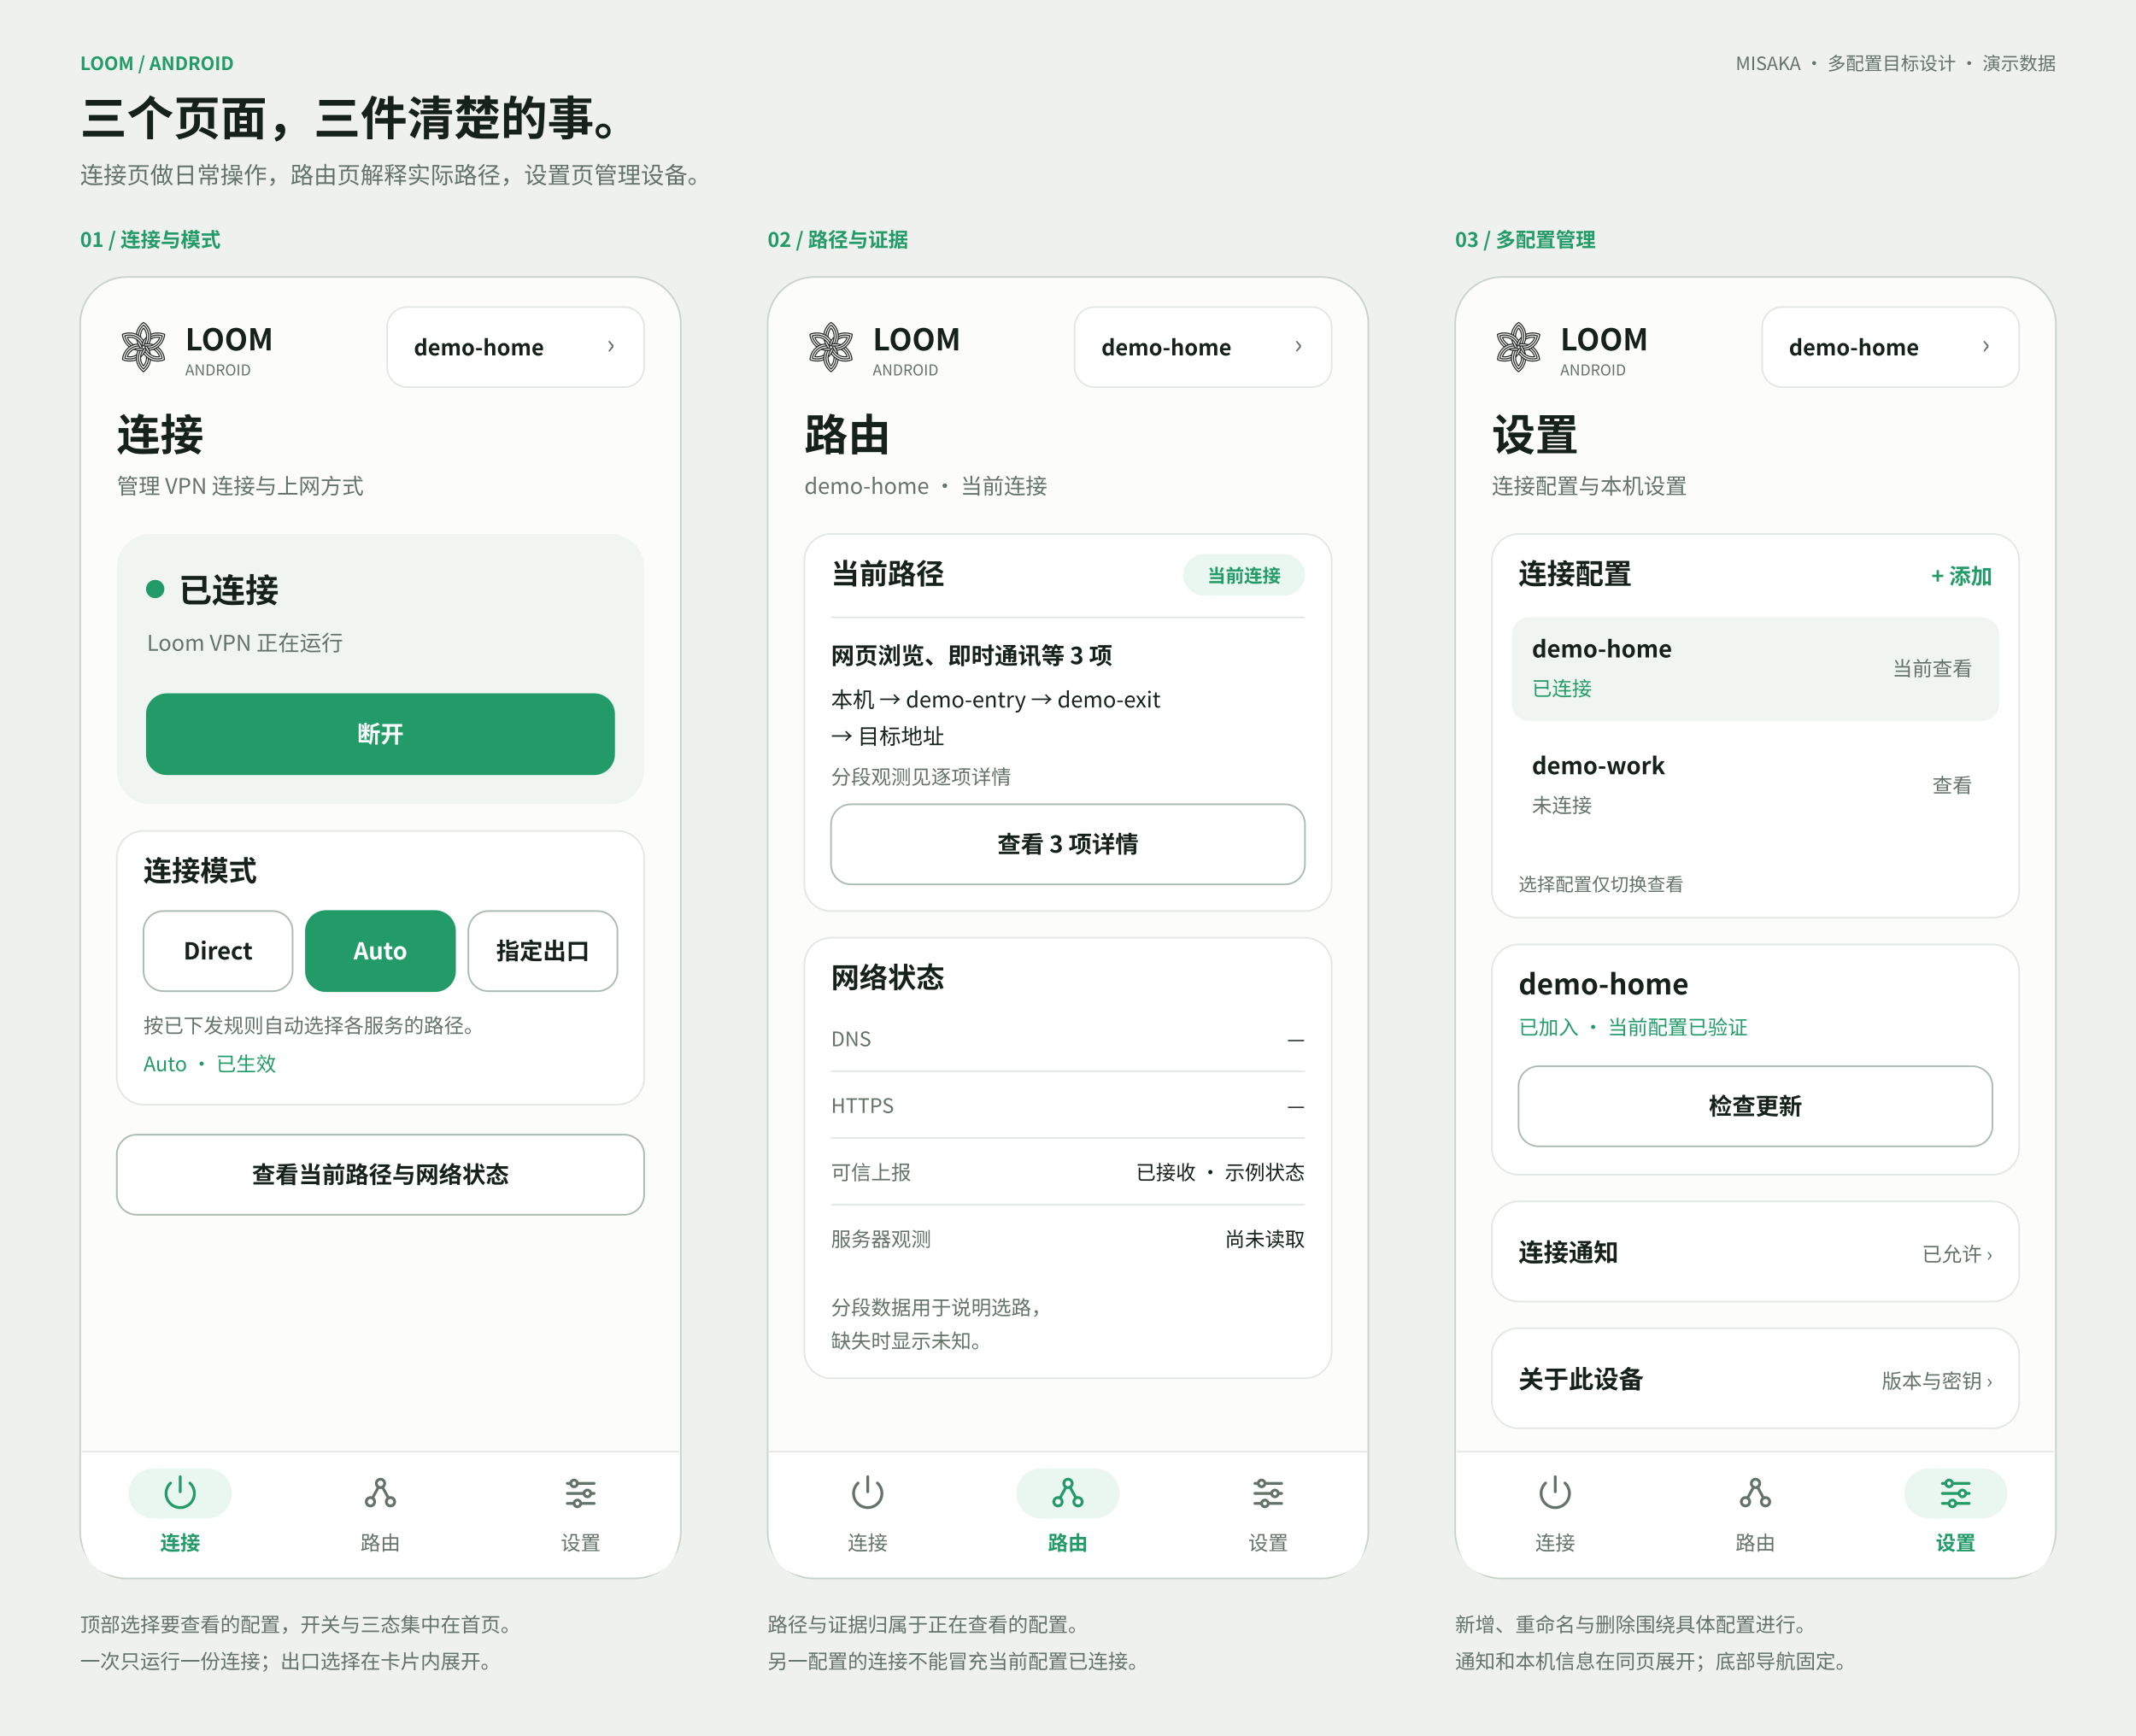
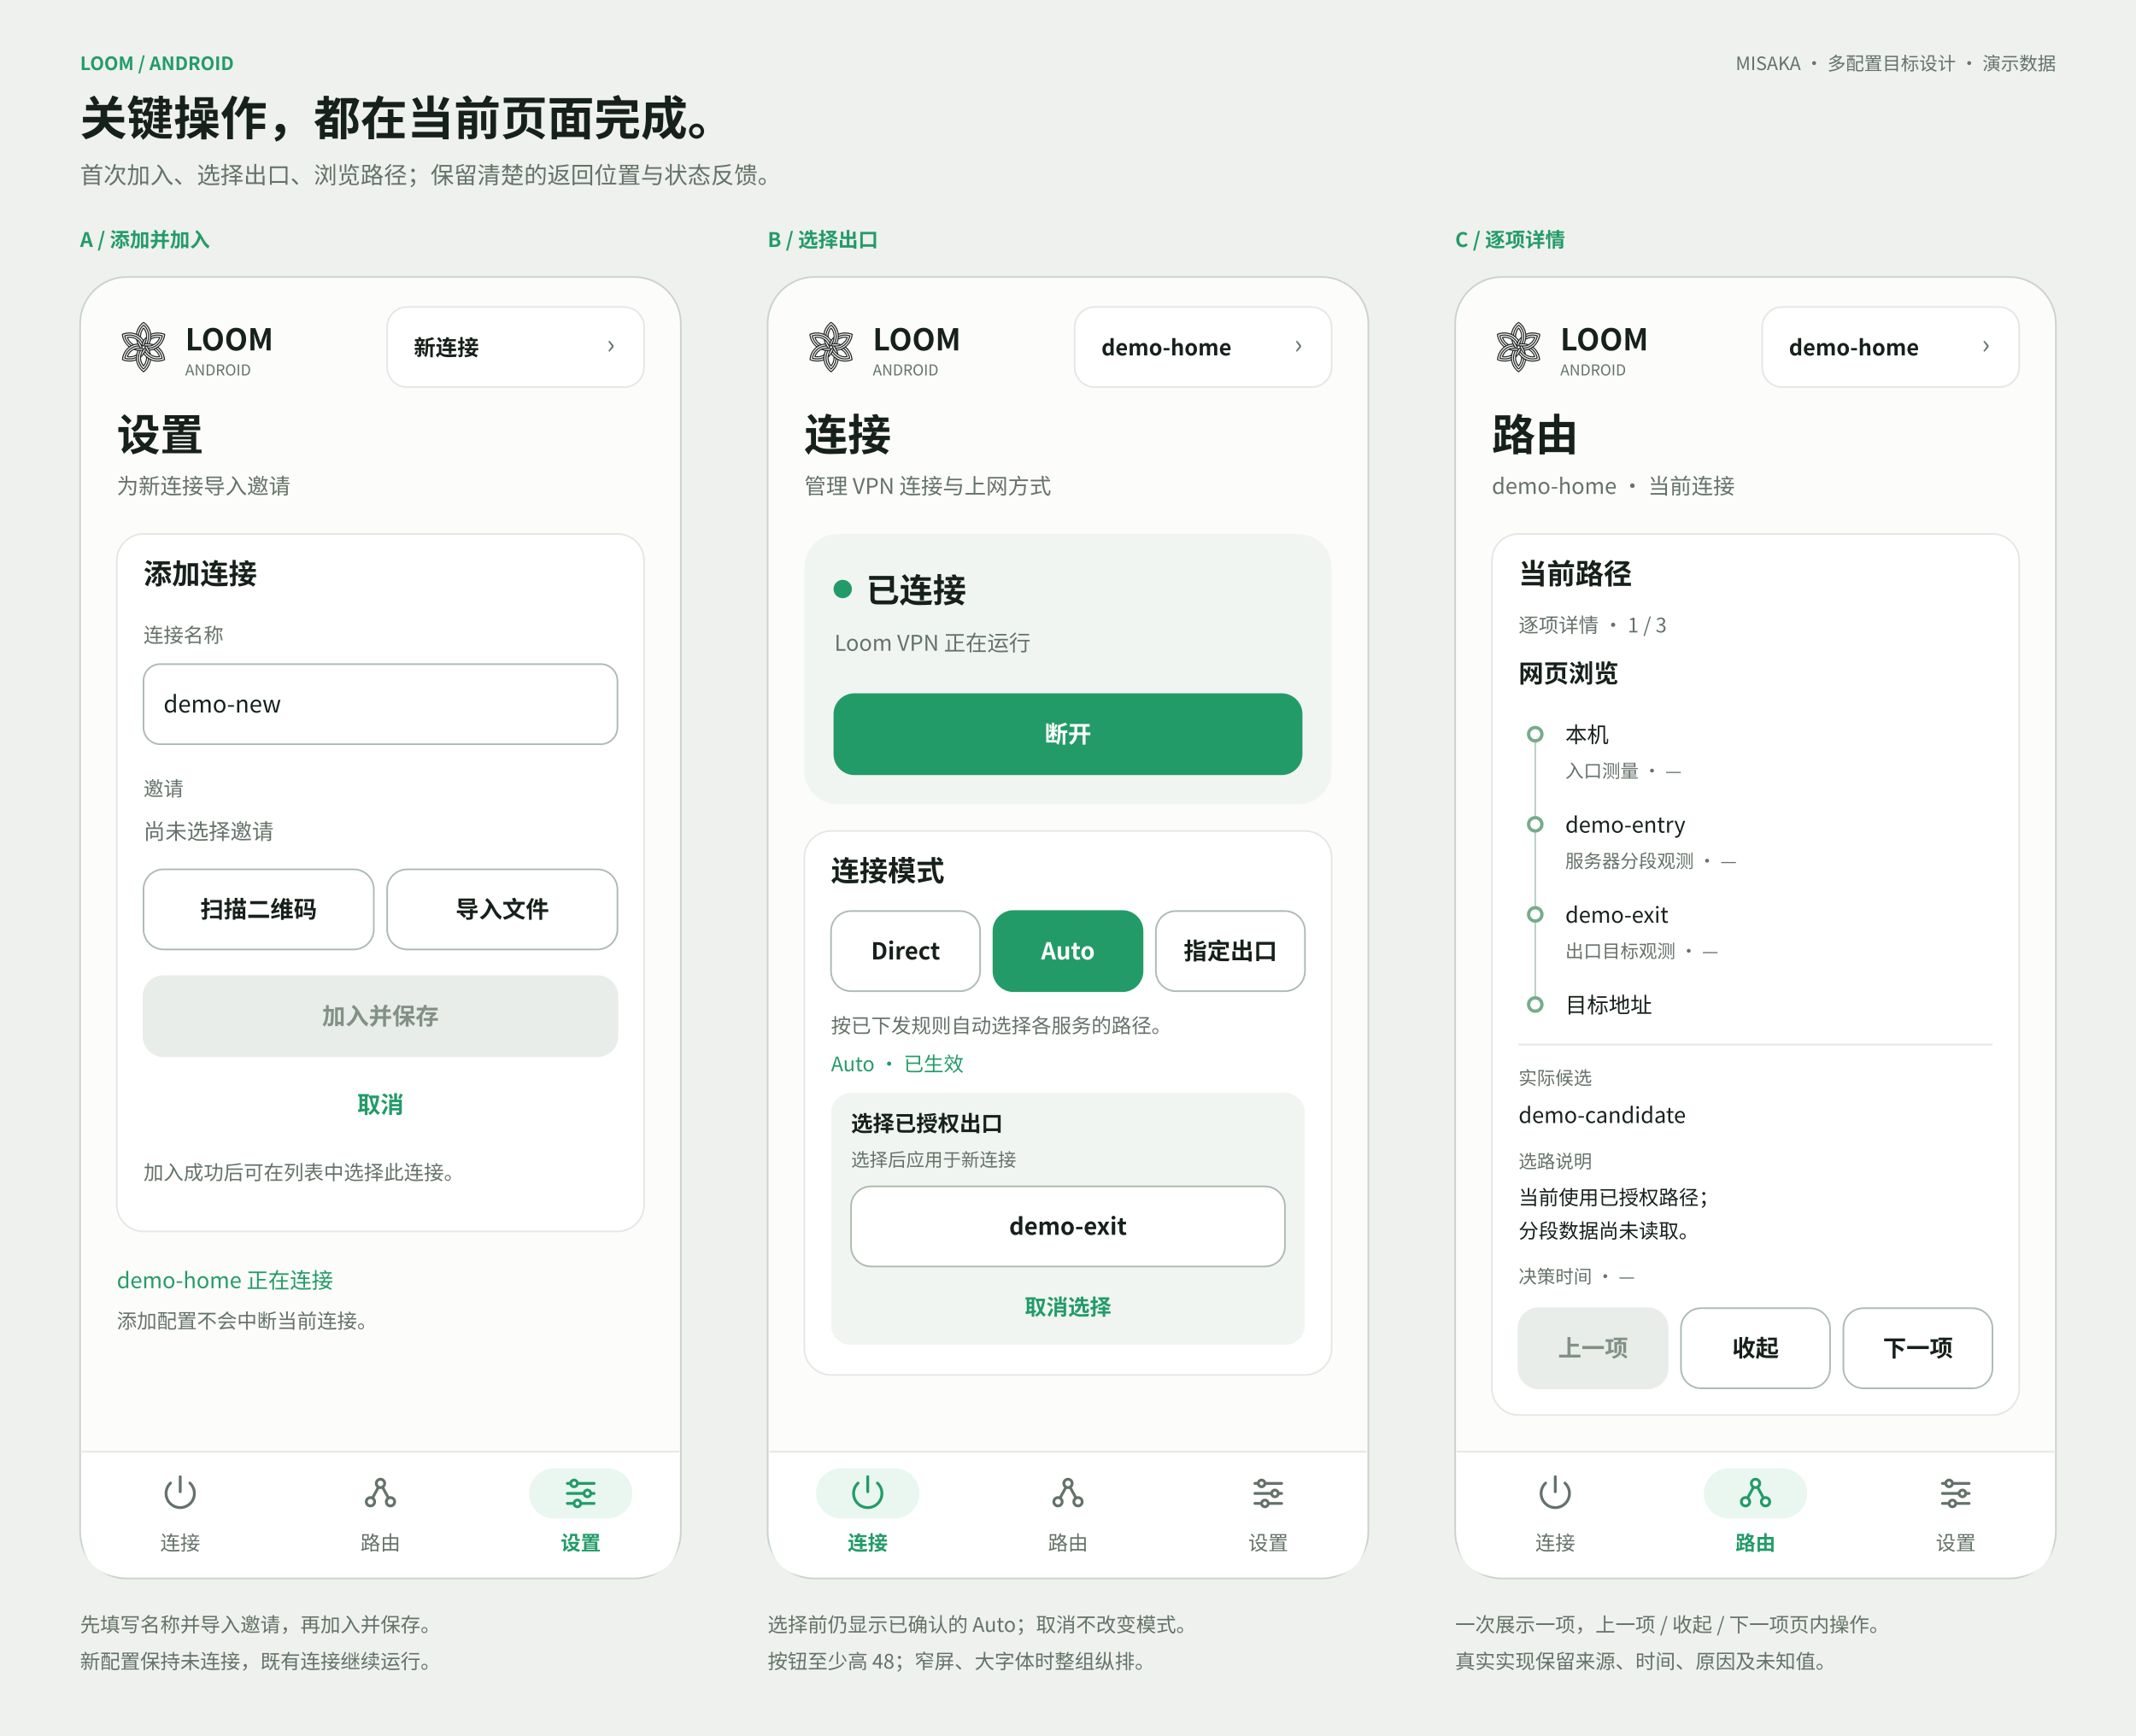
<svg xmlns="http://www.w3.org/2000/svg" width="1280" height="1040" viewBox="0 0 1280 1040" role="img" aria-labelledby="title description">
  <defs>
    <symbol id="loom-mark" viewBox="127 112 1000 1000">
      <g transform="translate(0,1254) scale(1,-1)">
        <path d="M616 1108 c-67 -49 -118 -133 -129 -209 0 -6 0 -6 -14 -1 -75 27 -166 24 -239 -6 -13 -5 -14 -7 -11 -29 12 -80 53 -155 115 -211 l9 -8 -6 -5 c-61 -53 -100 -121 -114 -200 -5 -31 -5 -38 4 -42 57 -26 138 -34 203 -20 13 2 22 5 39 10 14 5 14 5 15 -2 9 -70 60 -155 121 -204 17 -15 18 -15 34 -2 47 37 87 93 107 151 7 20 16 52 16 60 0 4 1 4 12 0 72 -28 158 -27 236 3 17 6 17 7 15 27 -8 79 -49 159 -111 215 l-9 9 10 9 c61 53 105 139 114 219 2 15 1 16 -28 26 -75 25 -156 25 -227 -2 -4 -1 -8 -2 -8 -2 -1 0 -2 7 -3 15 -15 81 -60 152 -126 198 -12 9 -14 9 -25 1z M639 1084 c105 -82 142 -225 92 -356 -7 -18 -7 -17 -16 -17 -4 0 -8 1 -8 1 -1 1 1 7 4 15 32 78 30 170 -5 243 -16 35 -40 66 -68 88 -9 8 -11 8 -20 0 -47 -39 -82 -103 -93 -169 -1 -7 -2 -12 -2 -13 -1 0 -17 8 -17 9 -1 1 4 27 7 40 13 44 37 89 68 124 15 16 44 43 47 43 0 0 5 -3 11 -8z M638 1031 c77 -72 98 -200 50 -307 -3 -8 -5 -11 -7 -12 -2 -1 -17 -1 -18 0 -1 0 2 6 5 12 44 94 31 213 -31 278 -10 11 -12 10 -29 -12 -26 -36 -44 -83 -47 -128 0 -6 -1 -11 -1 -11 -1 0 -6 4 -16 11 -4 3 2 39 12 67 13 41 41 84 68 108 4 4 3 4 14 -6z M635 973 c24 -33 37 -74 40 -124 l0 -15 -10 -10 c-11 -11 -23 -25 -32 -38 -6 -8 -5 -9 -13 3 -9 13 -19 24 -30 36 l-10 10 0 13 c3 48 18 94 42 128 6 7 6 7 13 -3z M413 893 c79 -13 148 -56 193 -118 12 -17 11 -15 6 -26 -3 -6 -5 -10 -5 -10 0 0 -4 6 -9 13 -66 103 -190 147 -314 114 -20 -6 -21 -6 -14 -34 15 -60 54 -120 102 -158 9 -8 9 -7 0 -12 -9 -6 -8 -6 -18 2 -57 48 -97 120 -110 196 -2 14 -3 13 7 16 22 9 53 16 85 19 13 2 61 0 77 -2z M923 895 c30 -3 83 -16 89 -22 2 -2 -7 -43 -14 -64 -34 -100 -109 -176 -200 -203 -23 -7 -59 -13 -61 -11 -2 2 -8 16 -8 16 0 1 7 2 16 2 74 9 136 45 185 108 27 35 49 81 57 120 4 17 3 19 -13 24 -62 19 -135 15 -193 -9 -9 -4 -9 -5 -9 7 l0 10 9 3 c25 10 56 17 83 19 9 1 50 1 59 0z M400 854 c70 -9 134 -47 176 -104 7 -11 21 -34 21 -36 0 -2 -6 -24 -7 -25 0 -1 -4 5 -8 13 -38 76 -106 124 -190 134 -14 2 -49 1 -62 -1 -16 -3 -18 -5 -12 -21 14 -42 48 -88 87 -117 7 -5 13 -10 13 -10 0 -1 -17 -9 -18 -9 -5 0 -42 35 -56 52 -24 29 -46 72 -54 105 -3 11 -3 10 11 14 30 8 67 10 99 5z M926 854 c13 -1 39 -7 40 -9 2 -2 -8 -34 -17 -55 -43 -93 -125 -152 -220 -158 l-11 0 -6 9 c-3 5 -5 9 -5 9 0 1 8 1 18 1 56 0 107 23 153 69 29 29 59 79 63 104 1 10 -11 13 -53 12 -42 0 -71 -6 -107 -24 -12 -6 -11 -6 -10 5 1 4 1 9 1 10 0 3 1 3 13 8 45 19 93 26 141 19z M391 816 c30 -3 68 -16 91 -32 l6 -3 4 -15 c4 -16 10 -34 16 -47 4 -11 4 -11 -3 -11 -12 -2 -37 -6 -48 -9 -16 -4 -14 -4 -26 4 -38 25 -67 57 -86 96 -7 15 -7 16 0 17 10 1 36 1 46 0z M914 816 c3 -2 2 -5 -4 -18 -19 -39 -53 -75 -89 -97 l-8 -5 -11 3 c-15 4 -33 8 -45 9 -6 1 -11 2 -11 2 -1 0 1 7 4 14 6 17 12 36 15 48 l1 9 9 5 c27 15 55 25 85 30 10 1 51 1 54 0z M669 789 c-4 -19 -7 -27 -14 -39 -10 -18 -20 -39 -29 -64 -1 -4 -2 -5 -10 -9 -9 -5 -9 -5 -5 11 10 40 28 75 51 103 10 12 10 12 7 -2z M529 746 c14 -16 17 -20 25 -37 8 -17 22 -42 30 -54 5 -9 6 -24 1 -26 -7 -2 -13 5 -35 46 -15 28 -35 75 -35 83 0 2 7 -4 14 -12z M721 691 c25 -1 43 -3 61 -8 4 0 2 -2 -8 -5 -19 -6 -28 -7 -48 -6 -12 1 -29 1 -46 1 -36 -1 -37 -1 -33 11 2 7 1 6 24 7 12 0 23 1 26 1 2 0 13 0 24 -1z M525 681 c5 -10 5 -10 -7 -10 -120 -9 -223 -101 -248 -221 -4 -22 -4 -23 11 -28 61 -19 132 -16 192 7 5 2 9 3 10 3 0 0 0 -5 0 -10 l1 -9 -9 -4 c-62 -24 -145 -25 -216 -1 -17 5 -16 4 -14 15 15 104 74 190 160 235 34 17 63 25 108 30 8 1 7 2 12 -7z M638 655 l9 -4 0 -10 c1 -13 2 -12 -10 -19 l-9 -6 -10 6 -9 6 -1 11 0 11 9 5 c12 6 11 6 21 0z M683 651 c0 -1 6 -10 12 -21 18 -30 29 -54 39 -82 6 -19 6 -19 -4 -9 -16 16 -22 25 -30 42 -7 14 -25 48 -30 54 -2 3 -3 15 -1 16 1 2 13 1 14 0z M546 642 c3 -5 5 -9 5 -9 0 -1 -7 -1 -16 -1 -94 0 -185 -66 -216 -155 -7 -22 -6 -23 23 -27 44 -5 89 3 131 21 7 3 13 6 13 6 0 -1 -1 -5 -1 -11 l-1 -11 -11 -5 c-53 -22 -115 -26 -174 -12 -11 3 -10 3 -9 10 8 39 30 82 58 115 44 53 119 88 184 88 l9 0 5 -9z M902 622 c45 -39 79 -92 96 -151 5 -19 10 -43 10 -51 l1 -7 -14 -5 c-89 -30 -180 -22 -253 22 -40 25 -68 49 -93 83 l-7 10 4 7 c7 13 6 12 12 3 73 -104 198 -148 317 -110 12 4 13 4 8 27 -9 42 -31 88 -59 123 -8 10 -33 35 -42 41 -6 5 -6 5 2 11 9 6 8 6 18 -3z M542 610 c10 -1 27 -1 38 -1 l20 0 8 -5 c4 -2 8 -4 8 -5 0 0 -1 -2 -2 -4 l-1 -4 -43 0 c-45 1 -55 2 -81 7 -8 1 -14 3 -15 3 0 1 15 6 27 8 15 3 15 3 20 2 2 0 11 0 21 -1z M661 609 c5 -9 -53 -107 -73 -125 -3 -3 -3 0 1 14 4 17 8 26 14 37 12 18 31 52 34 60 1 2 4 5 11 10 11 7 11 7 13 4z M863 604 c48 -36 83 -90 98 -148 2 -7 3 -14 3 -14 -1 -1 -5 -3 -11 -4 -90 -23 -180 3 -247 69 -17 18 -42 51 -42 56 0 2 9 20 10 20 0 0 3 -4 5 -8 36 -66 102 -112 177 -124 12 -2 51 -2 64 0 19 4 21 5 17 17 -15 50 -55 103 -97 128 -1 1 -2 2 -2 2 0 1 17 10 19 10 0 0 3 -2 6 -4z M458 585 c12 -4 37 -9 48 -11 8 0 7 0 3 -10 -5 -13 -13 -36 -16 -49 -3 -13 -2 -12 -19 -21 -38 -19 -72 -26 -112 -25 -22 1 -23 1 -23 5 3 13 23 45 41 67 16 18 58 49 64 48 1 -1 7 -2 14 -4z M824 583 c35 -22 63 -53 81 -89 6 -12 11 -22 10 -23 -4 -3 -47 -2 -68 2 -26 5 -69 24 -82 35 0 1 -2 8 -4 17 -2 9 -6 23 -10 32 -6 19 -6 18 1 19 14 1 57 11 59 13 1 1 4 0 13 -6z M553 570 c1 -1 1 -2 -2 -7 -11 -21 -21 -55 -26 -82 -15 -86 17 -180 82 -245 20 -20 19 -20 40 0 44 45 71 101 82 165 1 6 2 11 2 11 0 1 4 -1 9 -4 l8 -4 0 -5 c-11 -74 -51 -146 -110 -198 -12 -10 -10 -10 -21 -1 -77 65 -122 167 -113 259 3 34 14 74 26 103 l4 9 9 0 c5 0 9 0 10 -1z M597 570 c0 -1 -4 -9 -8 -18 -43 -88 -35 -184 20 -258 15 -20 17 -21 27 -10 30 33 52 90 57 145 0 11 0 11 10 3 10 -7 9 -6 7 -19 -7 -62 -34 -117 -76 -161 l-7 -7 -8 8 c-51 50 -82 131 -77 200 3 35 12 70 28 103 l7 14 10 0 c5 0 10 0 10 0z M639 493 c5 -6 14 -17 22 -24 l13 -14 0 -8 c0 -44 -14 -93 -38 -130 -9 -14 -9 -14 -13 -8 -26 35 -42 84 -42 127 l0 11 12 12 c11 12 22 25 31 38 3 4 6 7 6 7 0 0 4 -5 9 -11z" fill="#252927" fill-rule="evenodd" clip-rule="evenodd" />
      </g>
    </symbol>
  </defs>
  <style>text { font-family: "Noto Sans CJK SC", "Microsoft YaHei", system-ui, sans-serif; }</style>
  <rect x="0" y="0" width="1280" height="1040" rx="0" fill="#EEF1EE" stroke="none" />
  <text x="48" y="42" font-size="11" fill="#239B68" font-weight="700" text-anchor="start">LOOM / ANDROID</text>
-   <text x="48" y="81" font-size="28" fill="#17211B" font-weight="700" text-anchor="start">三个页面，三件清楚的事。</text>
-   <text x="48" y="110" font-size="14" fill="#647269" font-weight="400" text-anchor="start">连接页做日常操作，路由页解释实际路径，设置页管理设备。</text>
+   <text x="48" y="81" font-size="28" fill="#17211B" font-weight="700" text-anchor="start">关键操作，都在当前页面完成。</text>
+   <text x="48" y="110" font-size="14" fill="#647269" font-weight="400" text-anchor="start">首次加入、选择出口、浏览路径；保留清楚的返回位置与状态反馈。</text>
  <text x="1232" y="42" font-size="11" fill="#647269" font-weight="400" text-anchor="end">MISAKA · 多配置目标设计 · 演示数据</text>
-   <text x="48" y="148" font-size="12" fill="#239B68" font-weight="600" text-anchor="start">01 / 连接与模式</text>
+   <text x="48" y="148" font-size="12" fill="#239B68" font-weight="600" text-anchor="start">A / 添加并加入</text>
  <g transform="translate(48,166)">
+     <rect x="0" y="0" width="360" height="780" rx="28" fill="#FCFCFB" stroke="#CBD3CD" />
+     <use href="#loom-mark" x="22" y="26" width="32" height="32" />
+     <text x="63" y="44" font-size="18" fill="#17211B" font-weight="900" text-anchor="start">LOOM</text>
+     <text x="63" y="59" font-size="9" fill="#647269" font-weight="400" text-anchor="start">ANDROID</text>
+     <rect x="184" y="18" width="154" height="48" rx="12" fill="white" stroke="#E3E8E5" />
+     <text x="200" y="47" font-size="13" fill="#17211B" font-weight="600" text-anchor="start">新连接</text>
+     <text x="318" y="46" font-size="16" fill="#647269" font-weight="400" text-anchor="middle">›</text>
+     <text x="22" y="104" font-size="26" fill="#17211B" font-weight="700" text-anchor="start">设置</text>
+     <text x="22" y="130" font-size="13" fill="#647269" font-weight="400" text-anchor="start">为新连接导入邀请</text>
+     <rect x="22" y="154" width="316" height="418" rx="16" fill="white" stroke="#E3E8E5" />
+     <text x="38" y="184" font-size="17" fill="#17211B" font-weight="700" text-anchor="start">添加连接</text>
+     <text x="38" y="219" font-size="12" fill="#647269" font-weight="400" text-anchor="start">连接名称</text>
+     <rect x="38" y="232" width="284" height="48" rx="10" fill="white" stroke="#AEBBB2" />
+     <text x="50" y="261" font-size="14" fill="#17211B" font-weight="400" text-anchor="start">demo-new</text>
+     <text x="38" y="311" font-size="12" fill="#647269" font-weight="400" text-anchor="start">邀请</text>
+     <text x="38" y="337" font-size="13" fill="#647269" font-weight="400" text-anchor="start">尚未选择邀请</text>
+     <rect x="38" y="355" width="138" height="48" rx="12" fill="white" stroke="#AEBBB2" />
+     <text x="107.0" y="384" font-size="14" fill="#17211B" font-weight="600" text-anchor="middle">扫描二维码</text>
+     <rect x="184" y="355" width="138" height="48" rx="12" fill="white" stroke="#AEBBB2" />
+     <text x="253.0" y="384" font-size="14" fill="#17211B" font-weight="600" text-anchor="middle">导入文件</text>
+     <rect x="38" y="419" width="284" height="48" rx="12" fill="#E8EDE9" stroke="#E8EDE9" />
+     <text x="180.0" y="448" font-size="14" fill="#829086" font-weight="600" text-anchor="middle">加入并保存</text>
+     <text x="180" y="501" font-size="14" fill="#239B68" font-weight="600" text-anchor="middle">取消</text>
+     <text x="38" y="541" font-size="12" fill="#647269" font-weight="400" text-anchor="start">加入成功后可在列表中选择此连接。</text>
+     <text x="22" y="606" font-size="13" fill="#239B68" font-weight="400" text-anchor="start">demo-home 正在连接</text>
+     <text x="22" y="630" font-size="12" fill="#647269" font-weight="400" text-anchor="start">添加配置不会中断当前连接。</text>
+     <path d="M1 704h358v48q0 27-27 27H28Q1 779 1 752Z" fill="white" />
+     <path d="M1 704h358" stroke="#E3E8E5" />
+     <g transform="translate(48,717)" fill="none" stroke="#647269" stroke-width="1.7" stroke-linecap="round" stroke-linejoin="round">
+       <path d="M12 2v9M6.2 5.8a8.5 8.5 0 1 0 11.6 0" />
+     </g>
+     <text x="60" y="763" font-size="12" fill="#647269" font-weight="400" text-anchor="middle">连接</text>
+     <g transform="translate(168,717)" fill="none" stroke="#647269" stroke-width="1.7" stroke-linecap="round" stroke-linejoin="round">
+       <path d="m6 17 6-11 6 11" />
+       <g fill="white">
+         <circle cx="6" cy="17" r="2.5" />
+         <circle cx="12" cy="6" r="2.5" />
+         <circle cx="18" cy="17" r="2.5" />
+       </g>
+     </g>
+     <text x="180" y="763" font-size="12" fill="#647269" font-weight="400" text-anchor="middle">路由</text>
+     <rect x="269" y="714" width="62" height="30" rx="15" fill="#EAF6F0" stroke="none" />
+     <g transform="translate(288,717)" fill="none" stroke="#239B68" stroke-width="1.7" stroke-linecap="round" stroke-linejoin="round">
+       <path d="M4 6h16M4 12h16M4 18h16" />
+       <g fill="white">
+         <circle cx="8" cy="6" r="2" />
+         <circle cx="16" cy="12" r="2" />
+         <circle cx="10" cy="18" r="2" />
+       </g>
+     </g>
+     <text x="300" y="763" font-size="12" fill="#239B68" font-weight="600" text-anchor="middle">设置</text>
+   </g>
+   <text x="48" y="978" font-size="12" fill="#647269" font-weight="400" text-anchor="start">先填写名称并导入邀请，再加入并保存。</text>
+   <text x="48" y="1000" font-size="12" fill="#647269" font-weight="400" text-anchor="start">新配置保持未连接，既有连接继续运行。</text>
+   <text x="460" y="148" font-size="12" fill="#239B68" font-weight="600" text-anchor="start">B / 选择出口</text>
+   <g transform="translate(460,166)">
    <rect x="0" y="0" width="360" height="780" rx="28" fill="#FCFCFB" stroke="#CBD3CD" />
    <use href="#loom-mark" x="22" y="26" width="32" height="32" />
    <text x="63" y="44" font-size="18" fill="#17211B" font-weight="900" text-anchor="start">LOOM</text>
    <text x="63" y="59" font-size="9" fill="#647269" font-weight="400" text-anchor="start">ANDROID</text>
    <rect x="184" y="18" width="154" height="48" rx="12" fill="white" stroke="#E3E8E5" />
    <text x="200" y="47" font-size="13" fill="#17211B" font-weight="600" text-anchor="start">demo-home</text>
    <text x="318" y="46" font-size="16" fill="#647269" font-weight="400" text-anchor="middle">›</text>
    <text x="22" y="104" font-size="26" fill="#17211B" font-weight="700" text-anchor="start">连接</text>
    <text x="22" y="130" font-size="13" fill="#647269" font-weight="400" text-anchor="start">管理 VPN 连接与上网方式</text>
    <rect x="22" y="154" width="316" height="162" rx="20" fill="#F1F5F2" stroke="none" />
    <circle cx="45" cy="187" r="5.5" fill="#239B68" />
    <text x="59" y="195" font-size="20" fill="#17211B" font-weight="700" text-anchor="start">已连接</text>
    <text x="40" y="224" font-size="13" fill="#647269" font-weight="400" text-anchor="start">Loom VPN 正在运行</text>
    <rect x="40" y="250" width="280" height="48" rx="12" fill="#239B68" stroke="#239B68" />
    <text x="180.0" y="279" font-size="14" fill="white" font-weight="600" text-anchor="middle">断开</text>
-     <rect x="22" y="332" width="316" height="164" rx="16" fill="white" stroke="#E3E8E5" />
+     <rect x="22" y="332" width="316" height="326" rx="16" fill="white" stroke="#E3E8E5" />
    <text x="38" y="362" font-size="17" fill="#17211B" font-weight="700" text-anchor="start">连接模式</text>
    <rect x="38.0" y="380" width="89.333" height="48" rx="12" fill="white" stroke="#AEBBB2" />
    <text x="82.667" y="409" font-size="14" fill="#17211B" font-weight="600" text-anchor="middle">Direct</text>
    <rect x="135.333" y="380" width="89.333" height="48" rx="12" fill="#239B68" stroke="#239B68" />
    <text x="180" y="409" font-size="14" fill="white" font-weight="600" text-anchor="middle">Auto</text>
    <rect x="232.667" y="380" width="89.333" height="48" rx="12" fill="white" stroke="#AEBBB2" />
    <text x="277.333" y="409" font-size="14" fill="#17211B" font-weight="600" text-anchor="middle">指定出口</text>
    <text x="38" y="453" font-size="12" fill="#647269" font-weight="400" text-anchor="start">按已下发规则自动选择各服务的路径。</text>
    <text x="38" y="476" font-size="12" fill="#239B68" font-weight="400" text-anchor="start">Auto · 已生效</text>
-     <rect x="22" y="514" width="316" height="48" rx="12" fill="white" stroke="#AEBBB2" />
-     <text x="180.0" y="543" font-size="14" fill="#17211B" font-weight="600" text-anchor="middle">查看当前路径与网络状态</text>
+     <rect x="38" y="489" width="284" height="151" rx="12" fill="#F1F5F2" stroke="none" />
+     <text x="50" y="512" font-size="13" fill="#17211B" font-weight="700" text-anchor="start">选择已授权出口</text>
+     <text x="50" y="533" font-size="11" fill="#647269" font-weight="400" text-anchor="start">选择后应用于新连接</text>
+     <rect x="50" y="545" width="260" height="48" rx="12" fill="white" stroke="#AEBBB2" />
+     <text x="180.0" y="574" font-size="14" fill="#17211B" font-weight="600" text-anchor="middle">demo-exit</text>
+     <text x="180" y="622" font-size="13" fill="#239B68" font-weight="600" text-anchor="middle">取消选择</text>
    <path d="M1 704h358v48q0 27-27 27H28Q1 779 1 752Z" fill="white" />
    <path d="M1 704h358" stroke="#E3E8E5" />
    <rect x="29" y="714" width="62" height="30" rx="15" fill="#EAF6F0" stroke="none" />
    <g transform="translate(48,717)" fill="none" stroke="#239B68" stroke-width="1.7" stroke-linecap="round" stroke-linejoin="round">
      <path d="M12 2v9M6.2 5.8a8.5 8.5 0 1 0 11.6 0" />
    </g>
    <text x="60" y="763" font-size="12" fill="#239B68" font-weight="600" text-anchor="middle">连接</text>
    <g transform="translate(168,717)" fill="none" stroke="#647269" stroke-width="1.7" stroke-linecap="round" stroke-linejoin="round">
      <path d="m6 17 6-11 6 11" />
      <g fill="white">
        <circle cx="6" cy="17" r="2.5" />
        <circle cx="12" cy="6" r="2.5" />
        <circle cx="18" cy="17" r="2.5" />
      </g>
    </g>
    <text x="180" y="763" font-size="12" fill="#647269" font-weight="400" text-anchor="middle">路由</text>
    <g transform="translate(288,717)" fill="none" stroke="#647269" stroke-width="1.7" stroke-linecap="round" stroke-linejoin="round">
      <path d="M4 6h16M4 12h16M4 18h16" />
      <g fill="white">
        <circle cx="8" cy="6" r="2" />
        <circle cx="16" cy="12" r="2" />
        <circle cx="10" cy="18" r="2" />
      </g>
    </g>
    <text x="300" y="763" font-size="12" fill="#647269" font-weight="400" text-anchor="middle">设置</text>
  </g>
-   <text x="48" y="978" font-size="12" fill="#647269" font-weight="400" text-anchor="start">顶部选择要查看的配置，开关与三态集中在首页。</text>
-   <text x="48" y="1000" font-size="12" fill="#647269" font-weight="400" text-anchor="start">一次只运行一份连接；出口选择在卡片内展开。</text>
-   <text x="460" y="148" font-size="12" fill="#239B68" font-weight="600" text-anchor="start">02 / 路径与证据</text>
-   <g transform="translate(460,166)">
+   <text x="460" y="978" font-size="12" fill="#647269" font-weight="400" text-anchor="start">选择前仍显示已确认的 Auto；取消不改变模式。</text>
+   <text x="460" y="1000" font-size="12" fill="#647269" font-weight="400" text-anchor="start">按钮至少高 48；窄屏、大字体时整组纵排。</text>
+   <text x="872" y="148" font-size="12" fill="#239B68" font-weight="600" text-anchor="start">C / 逐项详情</text>
+   <g transform="translate(872,166)">
    <rect x="0" y="0" width="360" height="780" rx="28" fill="#FCFCFB" stroke="#CBD3CD" />
    <use href="#loom-mark" x="22" y="26" width="32" height="32" />
    <text x="63" y="44" font-size="18" fill="#17211B" font-weight="900" text-anchor="start">LOOM</text>
    <text x="63" y="59" font-size="9" fill="#647269" font-weight="400" text-anchor="start">ANDROID</text>
    <rect x="184" y="18" width="154" height="48" rx="12" fill="white" stroke="#E3E8E5" />
    <text x="200" y="47" font-size="13" fill="#17211B" font-weight="600" text-anchor="start">demo-home</text>
    <text x="318" y="46" font-size="16" fill="#647269" font-weight="400" text-anchor="middle">›</text>
    <text x="22" y="104" font-size="26" fill="#17211B" font-weight="700" text-anchor="start">路由</text>
    <text x="22" y="130" font-size="13" fill="#647269" font-weight="400" text-anchor="start">demo-home · 当前连接</text>
-     <rect x="22" y="154" width="316" height="226" rx="16" fill="white" stroke="#E3E8E5" />
+     <rect x="22" y="154" width="316" height="528" rx="16" fill="white" stroke="#E3E8E5" />
    <text x="38" y="184" font-size="17" fill="#17211B" font-weight="700" text-anchor="start">当前路径</text>
-     <rect x="249" y="166" width="73" height="25" rx="13" fill="#EAF6F0" stroke="none" />
-     <text x="285.5" y="183" font-size="11" fill="#239B68" font-weight="600" text-anchor="middle">当前连接</text>
-     <path d="M38 204h284" stroke="#E3E8E5" />
-     <text x="38" y="232" font-size="14" fill="#17211B" font-weight="700" text-anchor="start">网页浏览、即时通讯等 3 项</text>
-     <text x="38" y="258" font-size="13" fill="#17211B" font-weight="400" text-anchor="start">本机 → demo-entry → demo-exit</text>
-     <text x="38" y="280" font-size="13" fill="#17211B" font-weight="400" text-anchor="start">→ 目标地址</text>
-     <text x="38" y="304" font-size="12" fill="#647269" font-weight="400" text-anchor="start">分段观测见逐项详情</text>
-     <rect x="38" y="316" width="284" height="48" rx="12" fill="white" stroke="#AEBBB2" />
-     <text x="180.0" y="345" font-size="14" fill="#17211B" font-weight="600" text-anchor="middle">查看 3 项详情</text>
-     <rect x="22" y="396" width="316" height="264" rx="16" fill="white" stroke="#E3E8E5" />
-     <text x="38" y="426" font-size="17" fill="#17211B" font-weight="700" text-anchor="start">网络状态</text>
-     <text x="38" y="461" font-size="12" fill="#647269" font-weight="400" text-anchor="start">DNS</text>
-     <text x="322" y="461" font-size="12" fill="#17211B" font-weight="400" text-anchor="end">—</text>
-     <path d="M38 476h284" stroke="#E3E8E5" />
-     <text x="38" y="501" font-size="12" fill="#647269" font-weight="400" text-anchor="start">HTTPS</text>
-     <text x="322" y="501" font-size="12" fill="#17211B" font-weight="400" text-anchor="end">—</text>
-     <path d="M38 516h284" stroke="#E3E8E5" />
-     <text x="38" y="541" font-size="12" fill="#647269" font-weight="400" text-anchor="start">可信上报</text>
-     <text x="322" y="541" font-size="12" fill="#17211B" font-weight="400" text-anchor="end">已接收 · 示例状态</text>
-     <path d="M38 556h284" stroke="#E3E8E5" />
-     <text x="38" y="581" font-size="12" fill="#647269" font-weight="400" text-anchor="start">服务器观测</text>
-     <text x="322" y="581" font-size="12" fill="#17211B" font-weight="400" text-anchor="end">尚未读取</text>
-     <text x="38" y="622" font-size="12" fill="#647269" font-weight="400" text-anchor="start">分段数据用于说明选路，</text>
-     <text x="38" y="642" font-size="12" fill="#647269" font-weight="400" text-anchor="start">缺失时显示未知。</text>
+     <text x="38" y="213" font-size="12" fill="#647269" font-weight="400" text-anchor="start">逐项详情 · 1 / 3</text>
+     <text x="38" y="243" font-size="15" fill="#17211B" font-weight="700" text-anchor="start">网页浏览</text>
+     <path d="M48 274v54" stroke="#B9CEBF" />
+     <circle cx="48" cy="274" r="4" fill="white" stroke="#77AB8B" stroke-width="2" />
+     <text x="66" y="279" font-size="13" fill="#17211B" font-weight="400" text-anchor="start">本机</text>
+     <text x="66" y="300" font-size="11" fill="#647269" font-weight="400" text-anchor="start">入口测量 · —</text>
+     <path d="M48 328v54" stroke="#B9CEBF" />
+     <circle cx="48" cy="328" r="4" fill="white" stroke="#77AB8B" stroke-width="2" />
+     <text x="66" y="333" font-size="13" fill="#17211B" font-weight="400" text-anchor="start">demo-entry</text>
+     <text x="66" y="354" font-size="11" fill="#647269" font-weight="400" text-anchor="start">服务器分段观测 · —</text>
+     <path d="M48 382v54" stroke="#B9CEBF" />
+     <circle cx="48" cy="382" r="4" fill="white" stroke="#77AB8B" stroke-width="2" />
+     <text x="66" y="387" font-size="13" fill="#17211B" font-weight="400" text-anchor="start">demo-exit</text>
+     <text x="66" y="408" font-size="11" fill="#647269" font-weight="400" text-anchor="start">出口目标观测 · —</text>
+     <circle cx="48" cy="436" r="4" fill="white" stroke="#77AB8B" stroke-width="2" />
+     <text x="66" y="441" font-size="13" fill="#17211B" font-weight="400" text-anchor="start">目标地址</text>
+     <path d="M38 460h284" stroke="#E3E8E5" />
+     <text x="38" y="484" font-size="11" fill="#647269" font-weight="400" text-anchor="start">实际候选</text>
+     <text x="38" y="507" font-size="13" fill="#17211B" font-weight="400" text-anchor="start">demo-candidate</text>
+     <text x="38" y="534" font-size="11" fill="#647269" font-weight="400" text-anchor="start">选路说明</text>
+     <text x="38" y="556" font-size="12" fill="#17211B" font-weight="400" text-anchor="start">当前使用已授权路径；</text>
+     <text x="38" y="576" font-size="12" fill="#17211B" font-weight="400" text-anchor="start">分段数据尚未读取。</text>
+     <text x="38" y="603" font-size="11" fill="#647269" font-weight="400" text-anchor="start">决策时间 · —</text>
+     <rect x="38.0" y="618" width="89.333" height="48" rx="12" fill="#E8EDE9" stroke="#E8EDE9" />
+     <text x="82.667" y="647" font-size="14" fill="#829086" font-weight="600" text-anchor="middle">上一项</text>
+     <rect x="135.333" y="618" width="89.333" height="48" rx="12" fill="white" stroke="#AEBBB2" />
+     <text x="180" y="647" font-size="14" fill="#17211B" font-weight="600" text-anchor="middle">收起</text>
+     <rect x="232.667" y="618" width="89.333" height="48" rx="12" fill="white" stroke="#AEBBB2" />
+     <text x="277.333" y="647" font-size="14" fill="#17211B" font-weight="600" text-anchor="middle">下一项</text>
    <path d="M1 704h358v48q0 27-27 27H28Q1 779 1 752Z" fill="white" />
    <path d="M1 704h358" stroke="#E3E8E5" />
    <g transform="translate(48,717)" fill="none" stroke="#647269" stroke-width="1.7" stroke-linecap="round" stroke-linejoin="round">
      <path d="M12 2v9M6.2 5.8a8.5 8.5 0 1 0 11.6 0" />
    </g>
    <text x="60" y="763" font-size="12" fill="#647269" font-weight="400" text-anchor="middle">连接</text>
    <rect x="149" y="714" width="62" height="30" rx="15" fill="#EAF6F0" stroke="none" />
    <g transform="translate(168,717)" fill="none" stroke="#239B68" stroke-width="1.7" stroke-linecap="round" stroke-linejoin="round">
      <path d="m6 17 6-11 6 11" />
      <g fill="white">
        <circle cx="6" cy="17" r="2.5" />
        <circle cx="12" cy="6" r="2.5" />
        <circle cx="18" cy="17" r="2.5" />
      </g>
    </g>
    <text x="180" y="763" font-size="12" fill="#239B68" font-weight="600" text-anchor="middle">路由</text>
    <g transform="translate(288,717)" fill="none" stroke="#647269" stroke-width="1.7" stroke-linecap="round" stroke-linejoin="round">
      <path d="M4 6h16M4 12h16M4 18h16" />
      <g fill="white">
        <circle cx="8" cy="6" r="2" />
        <circle cx="16" cy="12" r="2" />
        <circle cx="10" cy="18" r="2" />
      </g>
    </g>
    <text x="300" y="763" font-size="12" fill="#647269" font-weight="400" text-anchor="middle">设置</text>
  </g>
-   <text x="460" y="978" font-size="12" fill="#647269" font-weight="400" text-anchor="start">路径与证据归属于正在查看的配置。</text>
-   <text x="460" y="1000" font-size="12" fill="#647269" font-weight="400" text-anchor="start">另一配置的连接不能冒充当前配置已连接。</text>
-   <text x="872" y="148" font-size="12" fill="#239B68" font-weight="600" text-anchor="start">03 / 多配置管理</text>
-   <g transform="translate(872,166)">
-     <rect x="0" y="0" width="360" height="780" rx="28" fill="#FCFCFB" stroke="#CBD3CD" />
-     <use href="#loom-mark" x="22" y="26" width="32" height="32" />
-     <text x="63" y="44" font-size="18" fill="#17211B" font-weight="900" text-anchor="start">LOOM</text>
-     <text x="63" y="59" font-size="9" fill="#647269" font-weight="400" text-anchor="start">ANDROID</text>
-     <rect x="184" y="18" width="154" height="48" rx="12" fill="white" stroke="#E3E8E5" />
-     <text x="200" y="47" font-size="13" fill="#17211B" font-weight="600" text-anchor="start">demo-home</text>
-     <text x="318" y="46" font-size="16" fill="#647269" font-weight="400" text-anchor="middle">›</text>
-     <text x="22" y="104" font-size="26" fill="#17211B" font-weight="700" text-anchor="start">设置</text>
-     <text x="22" y="130" font-size="13" fill="#647269" font-weight="400" text-anchor="start">连接配置与本机设置</text>
-     <rect x="22" y="154" width="316" height="230" rx="16" fill="white" stroke="#E3E8E5" />
-     <text x="38" y="184" font-size="17" fill="#17211B" font-weight="700" text-anchor="start">连接配置</text>
-     <text x="322" y="184" font-size="13" fill="#239B68" font-weight="600" text-anchor="end">+ 添加</text>
-     <rect x="34" y="204" width="292" height="62" rx="10" fill="#F1F5F2" stroke="none" />
-     <text x="46" y="228" font-size="14" fill="#17211B" font-weight="600" text-anchor="start">demo-home</text>
-     <text x="46" y="251" font-size="12" fill="#239B68" font-weight="400" text-anchor="start">已连接</text>
-     <text x="310" y="239" font-size="12" fill="#647269" font-weight="400" text-anchor="end">当前查看</text>
-     <text x="46" y="298" font-size="14" fill="#17211B" font-weight="600" text-anchor="start">demo-work</text>
-     <text x="46" y="321" font-size="12" fill="#647269" font-weight="400" text-anchor="start">未连接</text>
-     <text x="310" y="309" font-size="12" fill="#647269" font-weight="400" text-anchor="end">查看</text>
-     <text x="38" y="368" font-size="11" fill="#647269" font-weight="400" text-anchor="start">选择配置仅切换查看</text>
-     <rect x="22" y="400" width="316" height="138" rx="16" fill="white" stroke="#E3E8E5" />
-     <text x="38" y="430" font-size="17" fill="#17211B" font-weight="700" text-anchor="start">demo-home</text>
-     <text x="38" y="454" font-size="12" fill="#239B68" font-weight="400" text-anchor="start">已加入 · 当前配置已验证</text>
-     <rect x="38" y="473" width="284" height="48" rx="12" fill="white" stroke="#AEBBB2" />
-     <text x="180.0" y="502" font-size="14" fill="#17211B" font-weight="600" text-anchor="middle">检查更新</text>
-     <rect x="22" y="554" width="316" height="60" rx="16" fill="white" stroke="#E3E8E5" />
-     <text x="38" y="590" font-size="15" fill="#17211B" font-weight="600" text-anchor="start">连接通知</text>
-     <text x="322" y="590" font-size="12" fill="#647269" font-weight="400" text-anchor="end">已允许 ›</text>
-     <rect x="22" y="630" width="316" height="60" rx="16" fill="white" stroke="#E3E8E5" />
-     <text x="38" y="666" font-size="15" fill="#17211B" font-weight="600" text-anchor="start">关于此设备</text>
-     <text x="322" y="666" font-size="12" fill="#647269" font-weight="400" text-anchor="end">版本与密钥 ›</text>
-     <path d="M1 704h358v48q0 27-27 27H28Q1 779 1 752Z" fill="white" />
-     <path d="M1 704h358" stroke="#E3E8E5" />
-     <g transform="translate(48,717)" fill="none" stroke="#647269" stroke-width="1.7" stroke-linecap="round" stroke-linejoin="round">
-       <path d="M12 2v9M6.2 5.8a8.5 8.5 0 1 0 11.6 0" />
-     </g>
-     <text x="60" y="763" font-size="12" fill="#647269" font-weight="400" text-anchor="middle">连接</text>
-     <g transform="translate(168,717)" fill="none" stroke="#647269" stroke-width="1.7" stroke-linecap="round" stroke-linejoin="round">
-       <path d="m6 17 6-11 6 11" />
-       <g fill="white">
-         <circle cx="6" cy="17" r="2.5" />
-         <circle cx="12" cy="6" r="2.5" />
-         <circle cx="18" cy="17" r="2.5" />
-       </g>
-     </g>
-     <text x="180" y="763" font-size="12" fill="#647269" font-weight="400" text-anchor="middle">路由</text>
-     <rect x="269" y="714" width="62" height="30" rx="15" fill="#EAF6F0" stroke="none" />
-     <g transform="translate(288,717)" fill="none" stroke="#239B68" stroke-width="1.7" stroke-linecap="round" stroke-linejoin="round">
-       <path d="M4 6h16M4 12h16M4 18h16" />
-       <g fill="white">
-         <circle cx="8" cy="6" r="2" />
-         <circle cx="16" cy="12" r="2" />
-         <circle cx="10" cy="18" r="2" />
-       </g>
-     </g>
-     <text x="300" y="763" font-size="12" fill="#239B68" font-weight="600" text-anchor="middle">设置</text>
-   </g>
-   <text x="872" y="978" font-size="12" fill="#647269" font-weight="400" text-anchor="start">新增、重命名与删除围绕具体配置进行。</text>
-   <text x="872" y="1000" font-size="12" fill="#647269" font-weight="400" text-anchor="start">通知和本机信息在同页展开；底部导航固定。</text>
+   <text x="872" y="978" font-size="12" fill="#647269" font-weight="400" text-anchor="start">一次展示一项，上一项 / 收起 / 下一项页内操作。</text>
+   <text x="872" y="1000" font-size="12" fill="#647269" font-weight="400" text-anchor="start">真实实现保留来源、时间、原因及未知值。</text>
</svg>
